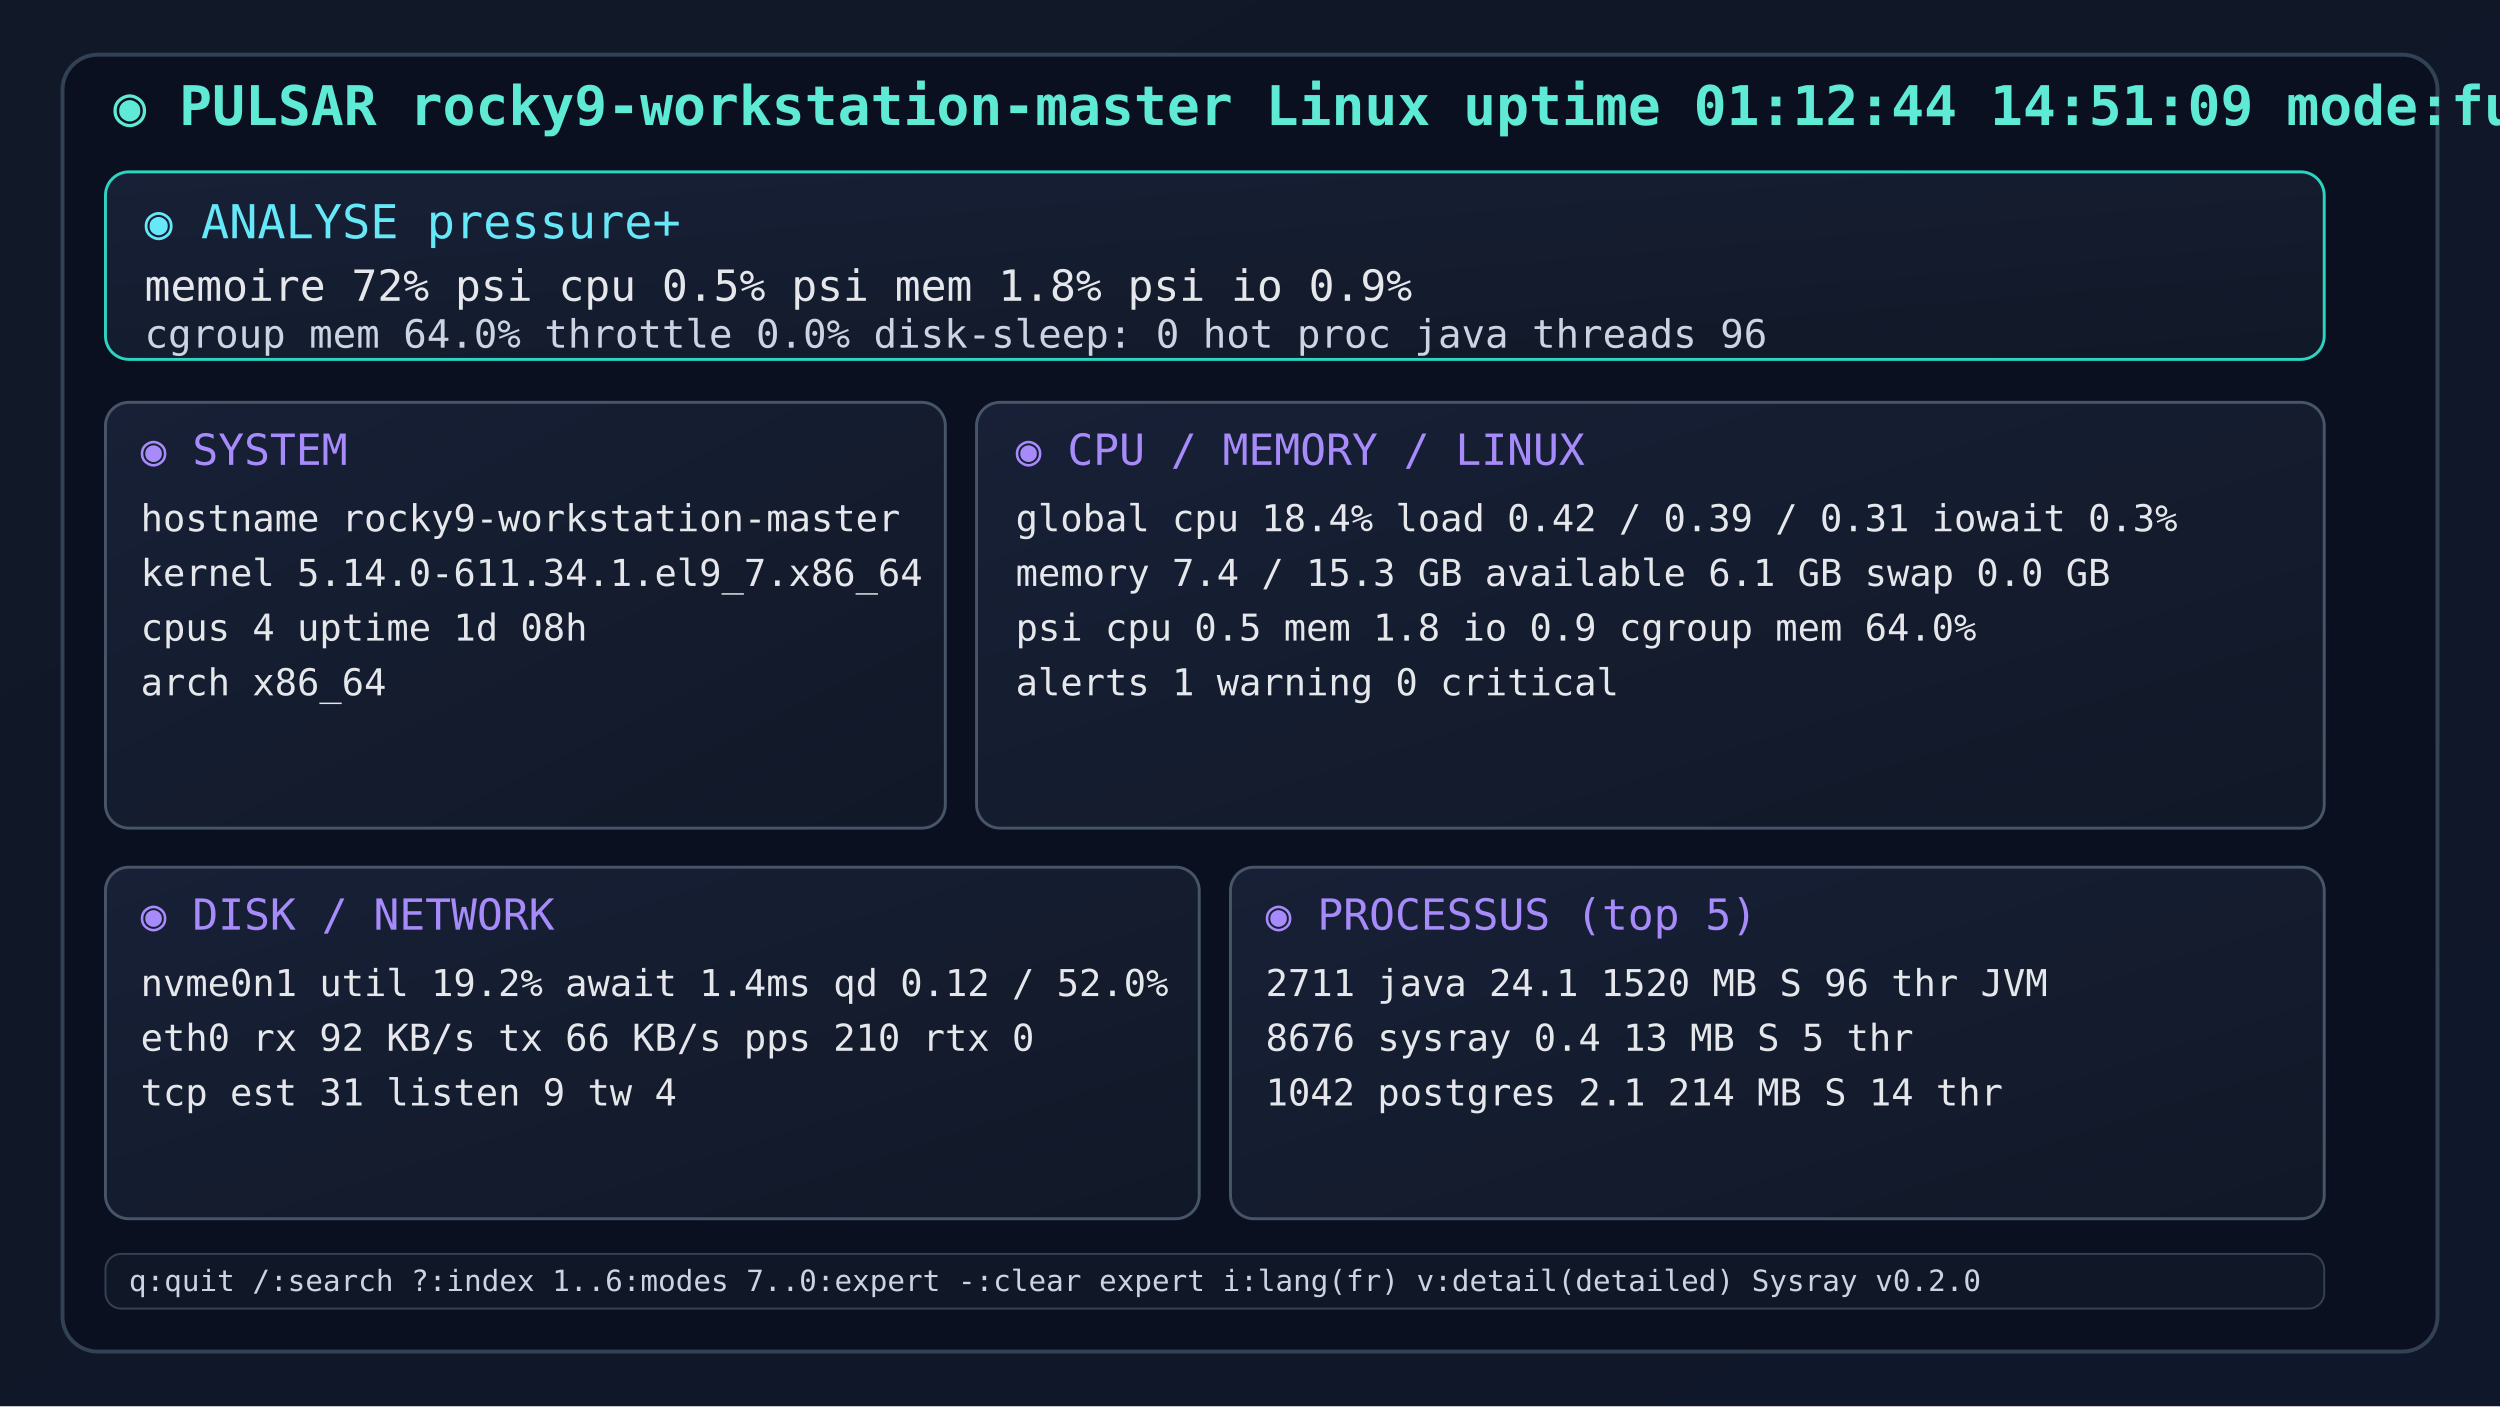
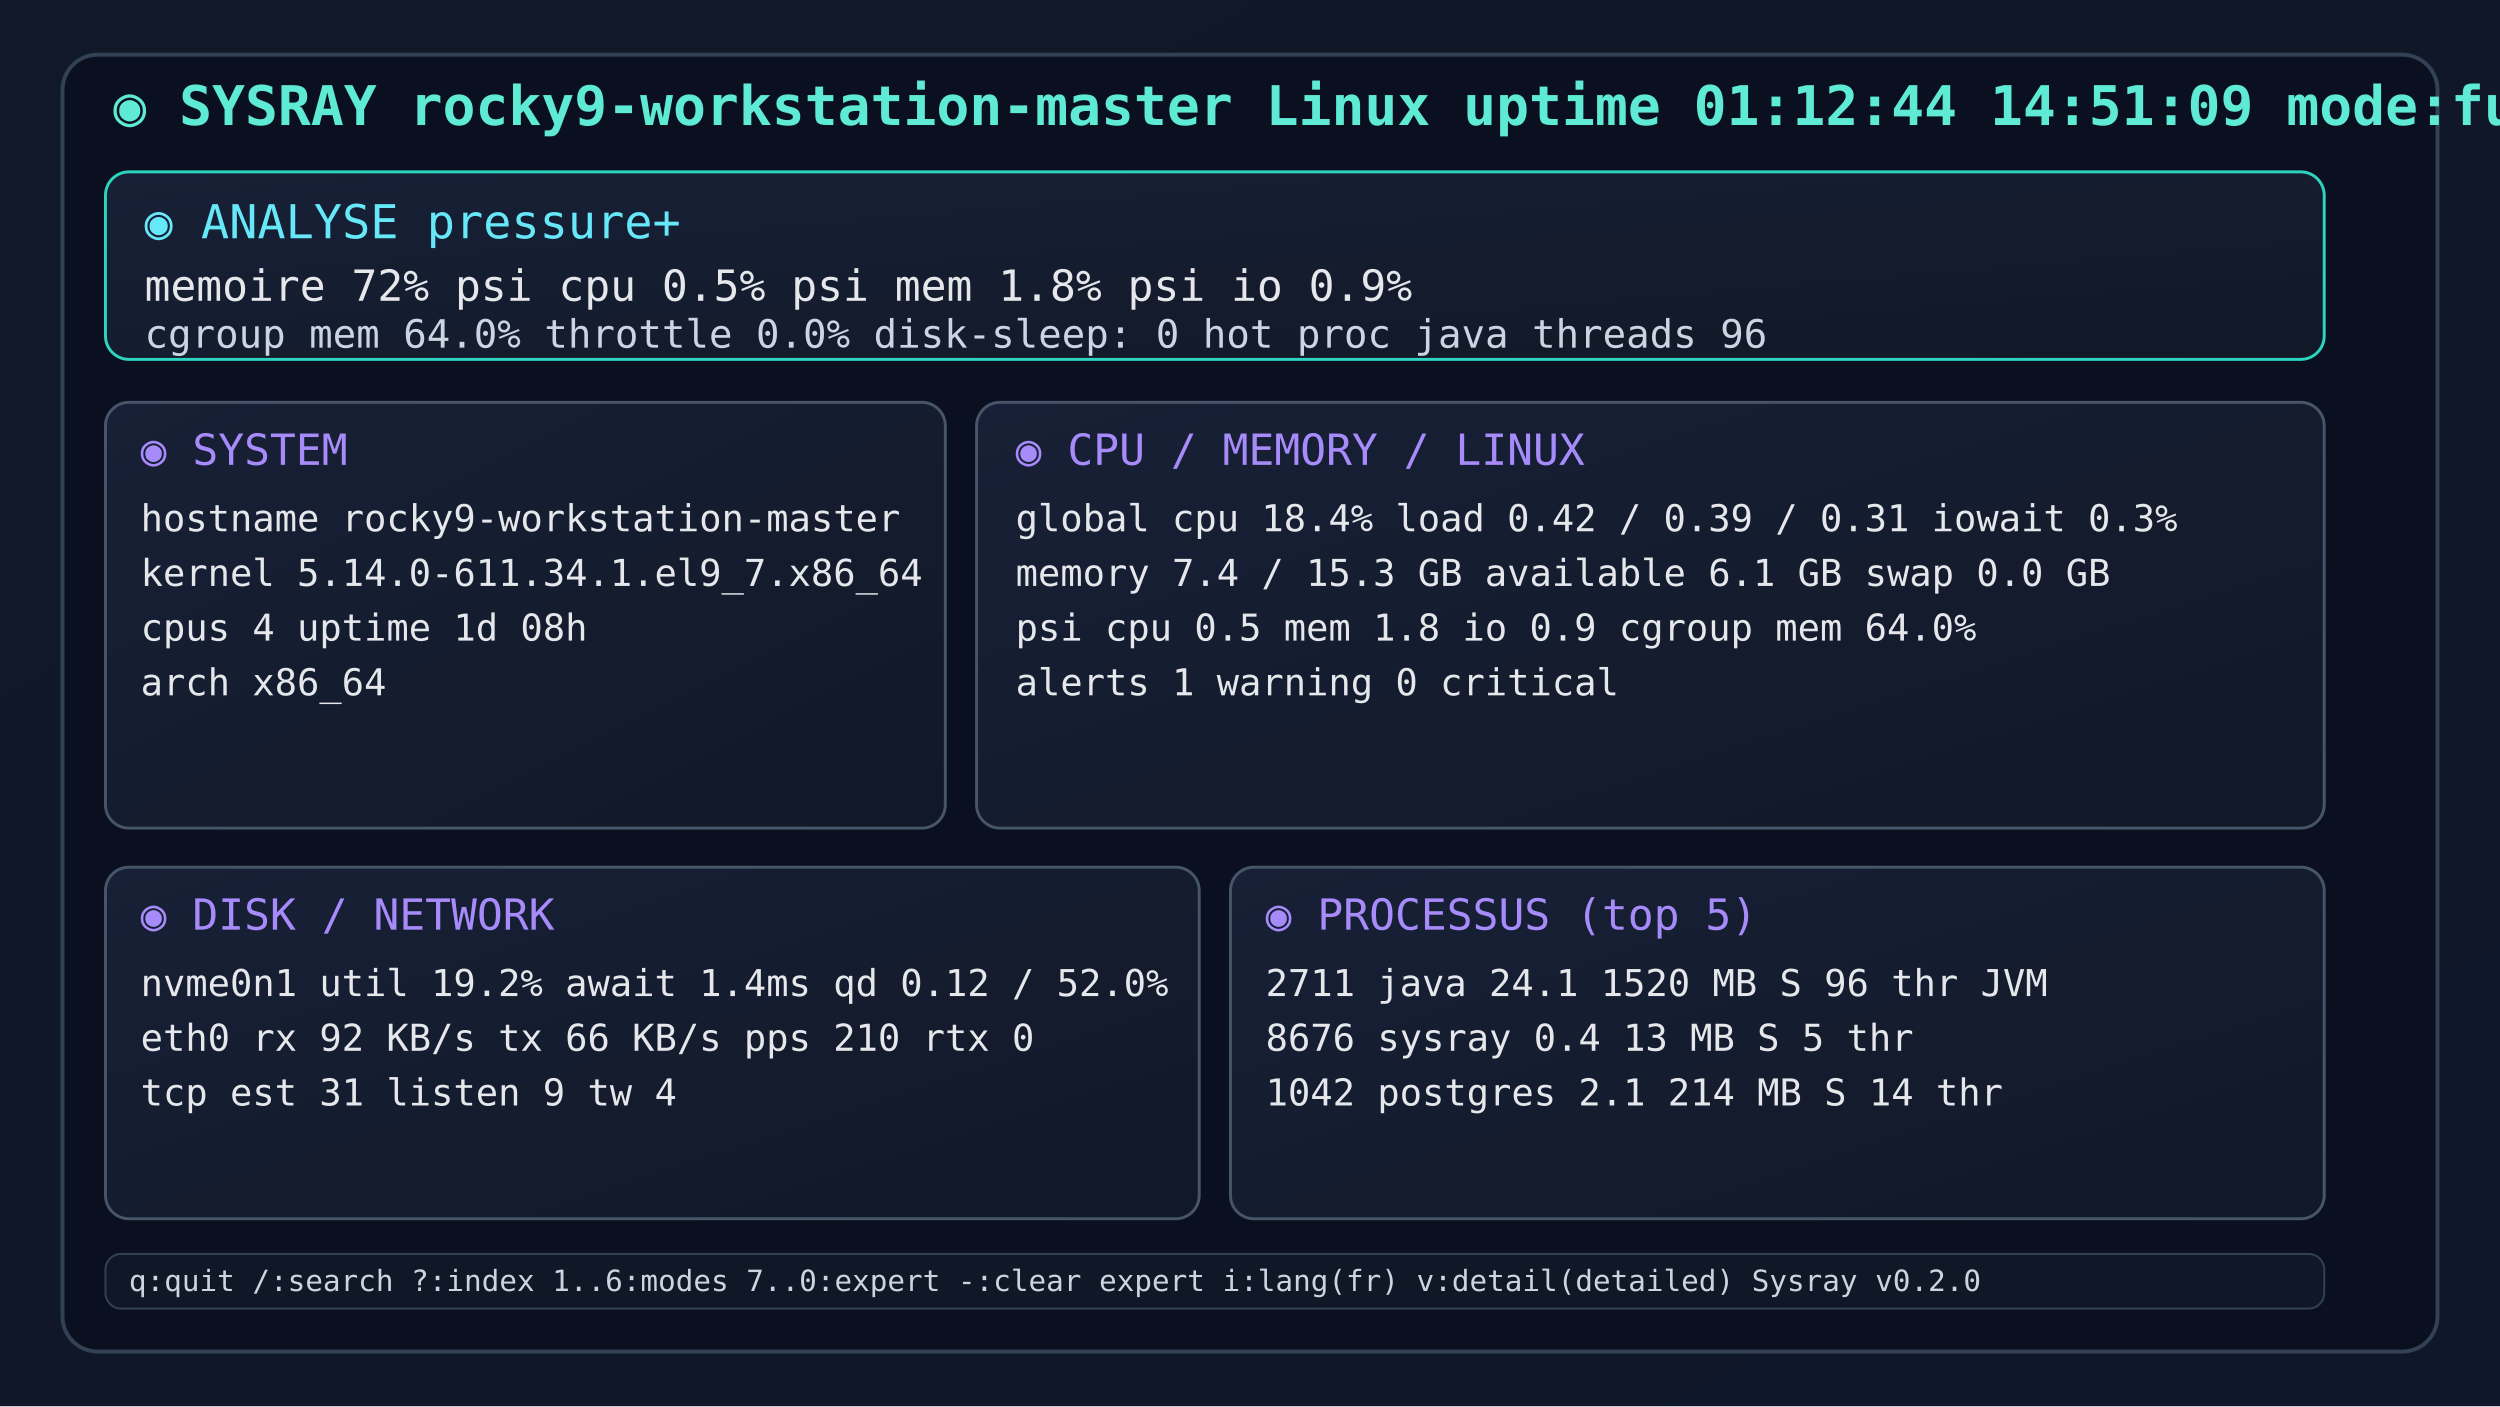
<svg xmlns="http://www.w3.org/2000/svg" width="1280" height="720" viewBox="0 0 1280 720" role="img" aria-label="Sysray TUI overview">
  <defs>
    <linearGradient id="bg" x1="0" x2="1" y1="0" y2="1">
      <stop offset="0%" stop-color="#111827" />
      <stop offset="100%" stop-color="#0f172a" />
    </linearGradient>
    <linearGradient id="panel" x1="0" x2="1" y1="0" y2="1">
      <stop offset="0%" stop-color="#172036" />
      <stop offset="100%" stop-color="#111827" />
    </linearGradient>
  </defs>
  <rect width="1280" height="720" fill="url(#bg)" />
  <rect x="32" y="28" width="1216" height="664" rx="18" fill="#0b1020" stroke="#334155" stroke-width="2" />
-   <text x="58" y="64" fill="#5eead4" font-size="28" font-family="monospace" font-weight="700">◉ PULSAR  rocky9-workstation-master  Linux  uptime 01:12:44  14:51:09  mode:full  lang:fr</text>
+   <text x="58" y="64" fill="#5eead4" font-size="28" font-family="monospace" font-weight="700">◉ SYSRAY  rocky9-workstation-master  Linux  uptime 01:12:44  14:51:09  mode:full  lang:fr</text>
  <rect x="54" y="88" width="1136" height="96" rx="12" fill="url(#panel)" stroke="#2dd4bf" stroke-width="1.5" />
  <text x="74" y="122" fill="#67e8f9" font-size="24" font-family="monospace">◉ ANALYSE pressure+</text>
  <text x="74" y="154" fill="#e5e7eb" font-size="22" font-family="monospace">memoire 72%  psi cpu 0.5%  psi mem 1.8%  psi io 0.9%</text>
  <text x="74" y="178" fill="#cbd5e1" font-size="20" font-family="monospace">cgroup mem 64.0%  throttle 0.0%  disk-sleep: 0  hot proc java  threads 96</text>
  <rect x="54" y="206" width="430" height="218" rx="12" fill="url(#panel)" stroke="#475569" stroke-width="1.5" />
  <rect x="500" y="206" width="690" height="218" rx="12" fill="url(#panel)" stroke="#475569" stroke-width="1.5" />
  <text x="72" y="238" fill="#a78bfa" font-size="22" font-family="monospace">◉ SYSTEM</text>
  <text x="72" y="272" fill="#e5e7eb" font-size="19" font-family="monospace">hostname     rocky9-workstation-master</text>
  <text x="72" y="300" fill="#e5e7eb" font-size="19" font-family="monospace">kernel       5.14.0-611.34.1.el9_7.x86_64</text>
  <text x="72" y="328" fill="#e5e7eb" font-size="19" font-family="monospace">cpus         4     uptime 1d 08h</text>
  <text x="72" y="356" fill="#e5e7eb" font-size="19" font-family="monospace">arch         x86_64</text>
  <text x="72" y="238" fill="#a78bfa" font-size="22" font-family="monospace" />
  <text x="520" y="238" fill="#a78bfa" font-size="22" font-family="monospace">◉ CPU / MEMORY / LINUX</text>
  <text x="520" y="272" fill="#e5e7eb" font-size="19" font-family="monospace">global cpu  18.4%   load 0.42 / 0.39 / 0.31   iowait 0.3%</text>
  <text x="520" y="300" fill="#e5e7eb" font-size="19" font-family="monospace">memory      7.4 / 15.3 GB   available 6.1 GB   swap 0.0 GB</text>
  <text x="520" y="328" fill="#e5e7eb" font-size="19" font-family="monospace">psi         cpu 0.5  mem 1.8  io 0.9   cgroup mem 64.0%</text>
  <text x="520" y="356" fill="#e5e7eb" font-size="19" font-family="monospace">alerts      1 warning 0 critical</text>
  <rect x="54" y="444" width="560" height="180" rx="12" fill="url(#panel)" stroke="#475569" stroke-width="1.5" />
  <rect x="630" y="444" width="560" height="180" rx="12" fill="url(#panel)" stroke="#475569" stroke-width="1.5" />
  <text x="72" y="476" fill="#a78bfa" font-size="22" font-family="monospace">◉ DISK / NETWORK</text>
  <text x="72" y="510" fill="#e5e7eb" font-size="19" font-family="monospace">nvme0n1   util 19.2%   await 1.4ms   qd 0.12   / 52.0%</text>
  <text x="72" y="538" fill="#e5e7eb" font-size="19" font-family="monospace">eth0      rx 92 KB/s   tx 66 KB/s    pps 210    rtx 0</text>
  <text x="72" y="566" fill="#e5e7eb" font-size="19" font-family="monospace">tcp       est 31       listen 9       tw 4</text>
  <text x="648" y="476" fill="#a78bfa" font-size="22" font-family="monospace">◉ PROCESSUS (top 5)</text>
  <text x="648" y="510" fill="#e5e7eb" font-size="19" font-family="monospace">2711  java            24.1  1520 MB   S   96 thr   JVM</text>
  <text x="648" y="538" fill="#e5e7eb" font-size="19" font-family="monospace">8676  sysray           0.4    13 MB   S    5 thr</text>
  <text x="648" y="566" fill="#e5e7eb" font-size="19" font-family="monospace">1042  postgres         2.1   214 MB   S   14 thr</text>
  <rect x="54" y="642" width="1136" height="28" rx="8" fill="#101827" stroke="#334155" stroke-width="1" />
  <text x="66" y="661" fill="#cbd5e1" font-size="15" font-family="monospace">q:quit  /:search  ?:index  1..6:modes  7..0:expert  -:clear expert  i:lang(fr)  v:detail(detailed)  Sysray v0.2.0</text>
</svg>
